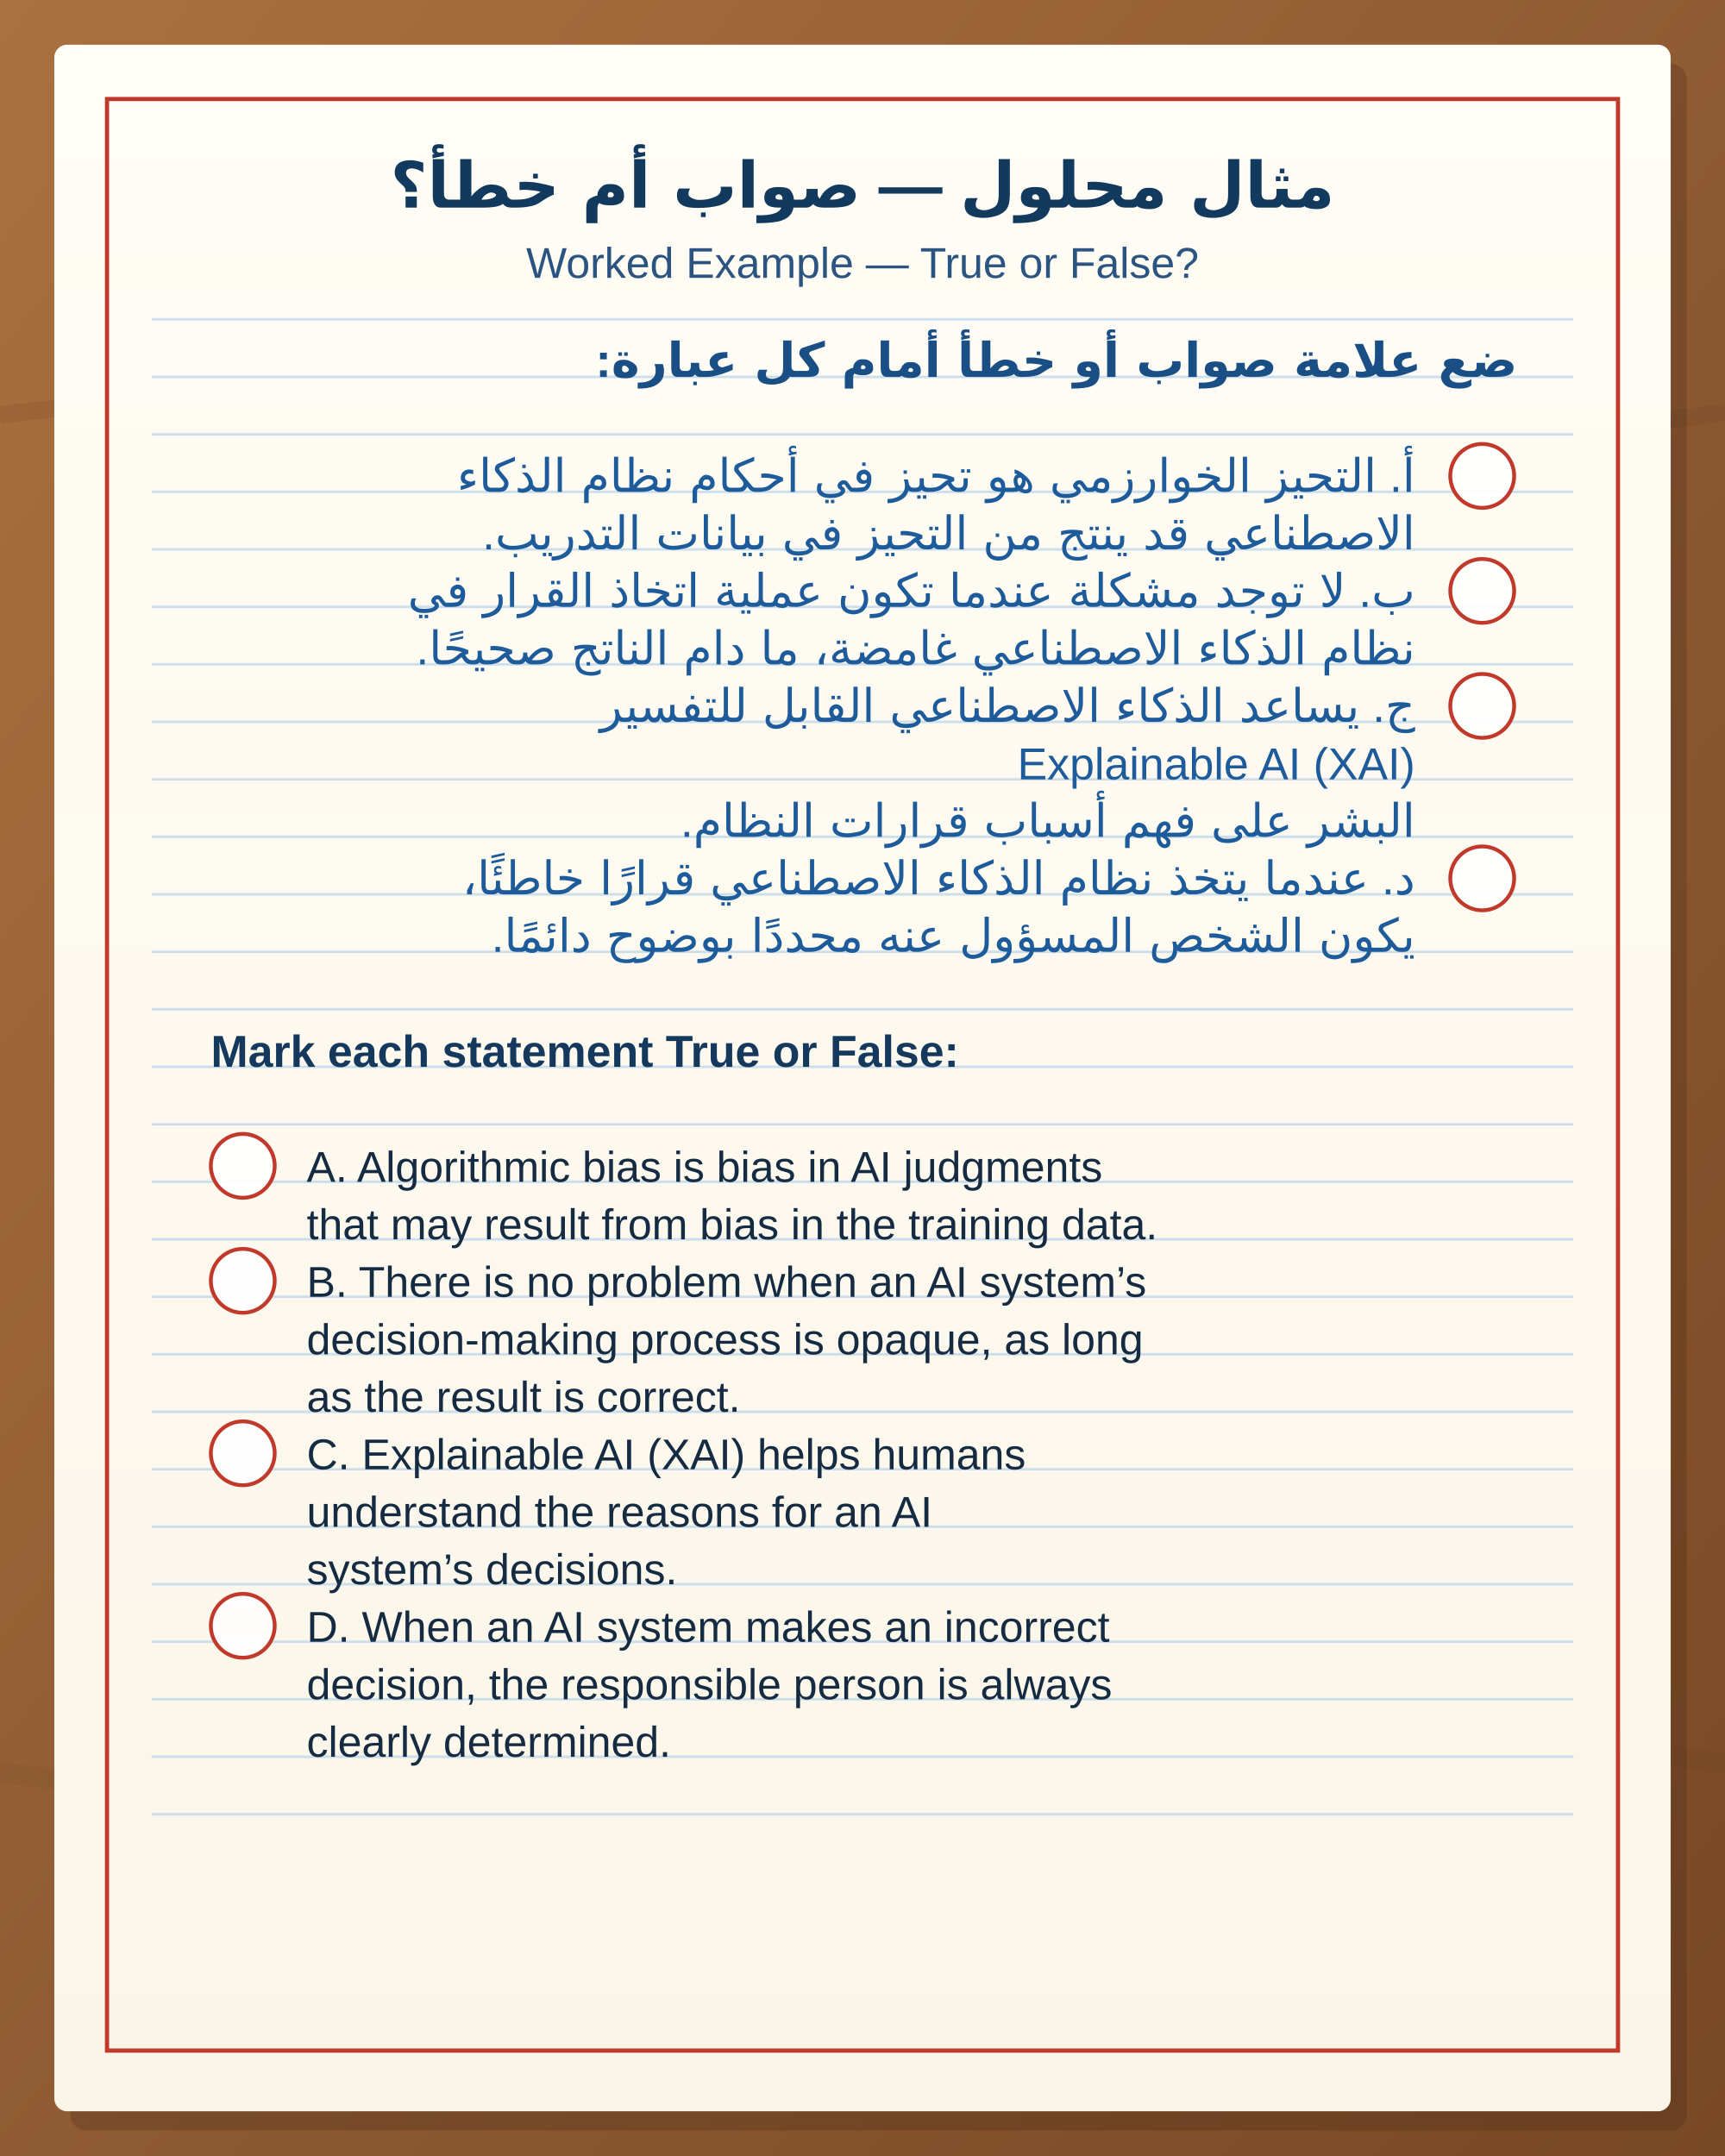
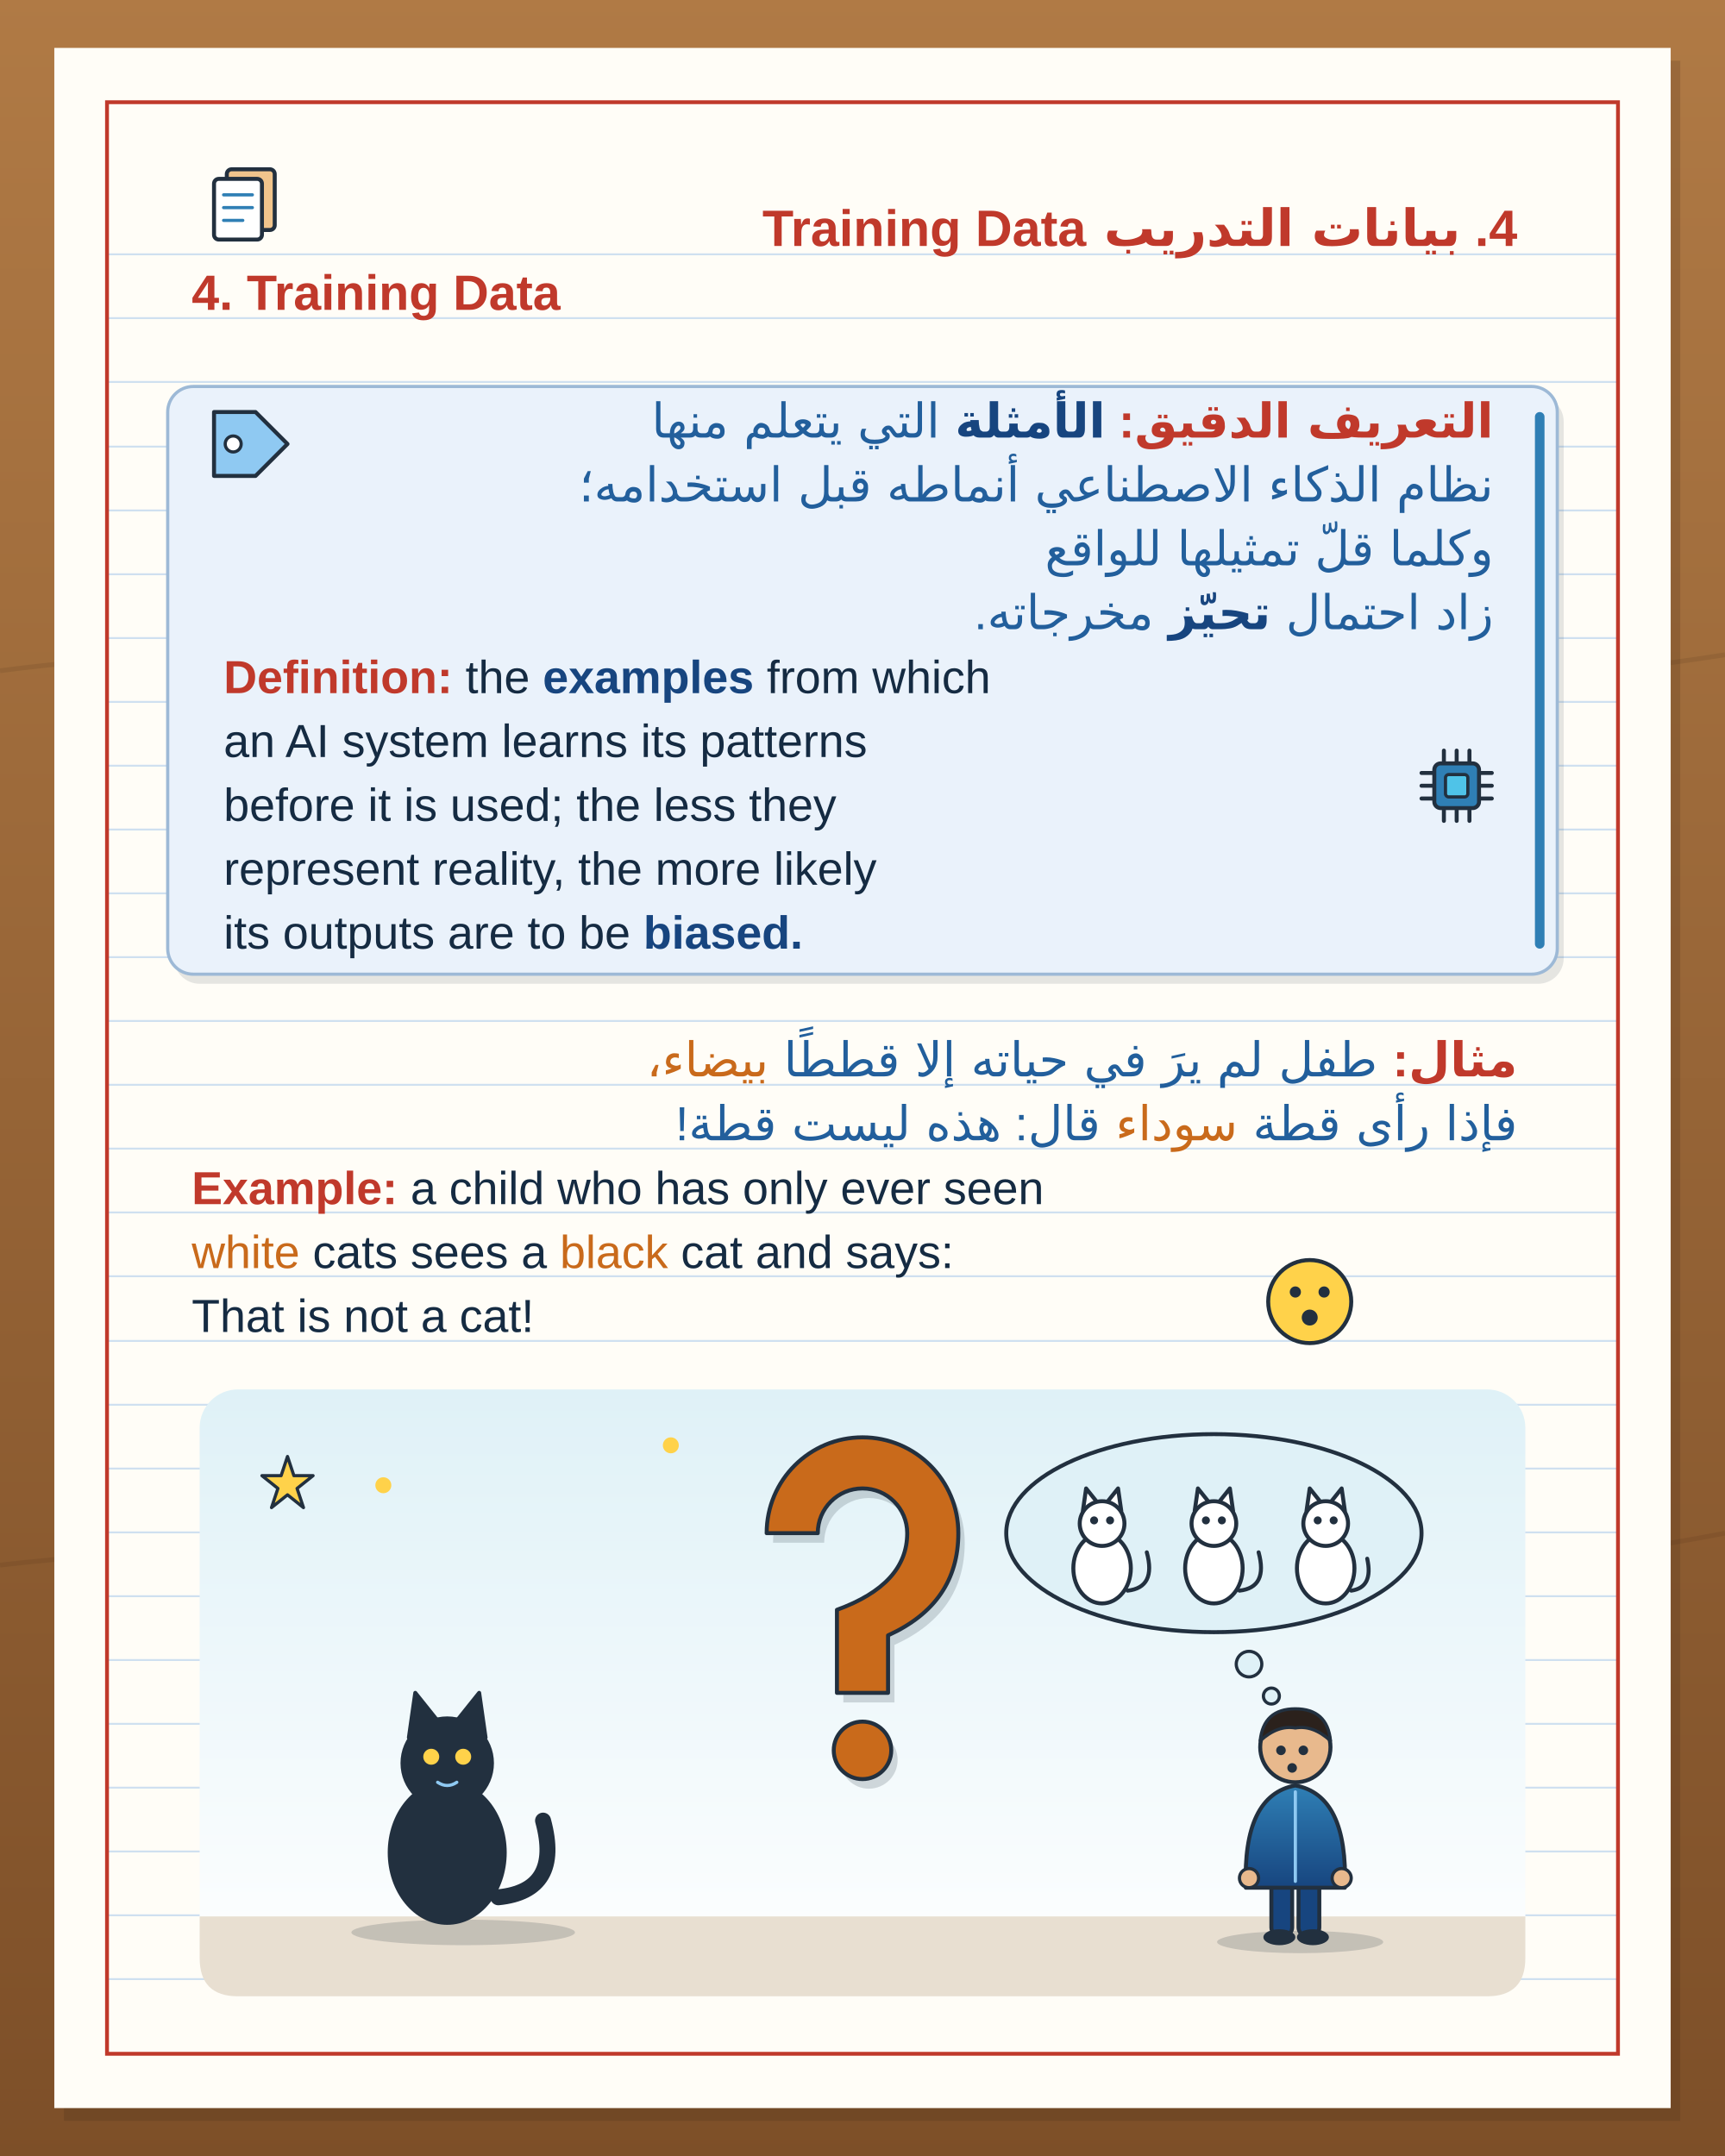
<svg xmlns="http://www.w3.org/2000/svg" width="1080" height="1350" viewBox="0 0 1080 1350" preserveAspectRatio="xMidYMid meet" style="width:100%;height:auto;max-width:1080px;display:block;margin:0 auto;">
  <defs>
-     <linearGradient id="deskWood" x1="0" y1="0" x2="1" y2="1">
-       <stop offset="0" stop-color="#a9713f" />
-       <stop offset="0.55" stop-color="#8d5931" />
-       <stop offset="1" stop-color="#794824" />
+     <linearGradient id="pmDesk" x1="0" y1="0" x2="0" y2="1">
+       <stop offset="0" stop-color="#b07a45" />
+       <stop offset="1" stop-color="#7d4f28" />
    </linearGradient>
-     <linearGradient id="paperTone" x1="0" y1="0" x2="0" y2="1">
-       <stop offset="0" stop-color="#fffdf6" />
-       <stop offset="1" stop-color="#fbf5e8" />
+     <pattern id="pmRules" x="0" y="120" width="1080" height="40" patternUnits="userSpaceOnUse">
+       <line x1="0" y1="39.5" x2="1080" y2="39.5" stroke="#cfe0f0" stroke-width="1.4" />
+     </pattern>
+     <linearGradient id="ilSky" x1="0" y1="0" x2="0" y2="1">
+       <stop offset="0" stop-color="#dff1f7" />
+       <stop offset="1" stop-color="#ffffff" />
+     </linearGradient>
+     <linearGradient id="ilTunic" x1="0" y1="0" x2="0" y2="1">
+       <stop offset="0" stop-color="#2f7fb5" />
+       <stop offset="1" stop-color="#17457f" />
    </linearGradient>
  </defs>
-   <rect x="0" y="0" width="1080" height="1350" fill="url(#deskWood)" />
-   <path d="M0 260 C 300 218, 770 306, 1080 258" fill="none" stroke="#67391a" stroke-width="11" opacity="0.15" />
-   <path d="M0 1110 C 330 1150, 750 1058, 1080 1104" fill="none" stroke="#67391a" stroke-width="13" opacity="0.12" />
-   <rect x="44" y="40" width="1012" height="1294" rx="10" fill="#3a2110" opacity="0.24" />
-   <rect x="34" y="28" width="1012" height="1294" rx="8" fill="url(#paperTone)" />
-   <g stroke="#bcd6ea" stroke-width="1.6" opacity="0.75">
-     <line x1="95" y1="200" x2="985" y2="200" />
-     <line x1="95" y1="236" x2="985" y2="236" />
-     <line x1="95" y1="272" x2="985" y2="272" />
-     <line x1="95" y1="308" x2="985" y2="308" />
-     <line x1="95" y1="344" x2="985" y2="344" />
-     <line x1="95" y1="380" x2="985" y2="380" />
-     <line x1="95" y1="416" x2="985" y2="416" />
-     <line x1="95" y1="452" x2="985" y2="452" />
-     <line x1="95" y1="488" x2="985" y2="488" />
-     <line x1="95" y1="524" x2="985" y2="524" />
-     <line x1="95" y1="560" x2="985" y2="560" />
-     <line x1="95" y1="596" x2="985" y2="596" />
-     <line x1="95" y1="632" x2="985" y2="632" />
-     <line x1="95" y1="668" x2="985" y2="668" />
-     <line x1="95" y1="704" x2="985" y2="704" />
-     <line x1="95" y1="740" x2="985" y2="740" />
-     <line x1="95" y1="776" x2="985" y2="776" />
-     <line x1="95" y1="812" x2="985" y2="812" />
-     <line x1="95" y1="848" x2="985" y2="848" />
-     <line x1="95" y1="884" x2="985" y2="884" />
-     <line x1="95" y1="920" x2="985" y2="920" />
-     <line x1="95" y1="956" x2="985" y2="956" />
-     <line x1="95" y1="992" x2="985" y2="992" />
-     <line x1="95" y1="1028" x2="985" y2="1028" />
-     <line x1="95" y1="1064" x2="985" y2="1064" />
-     <line x1="95" y1="1100" x2="985" y2="1100" />
-     <line x1="95" y1="1136" x2="985" y2="1136" />
+   <rect x="0" y="0" width="1080" height="1350" fill="url(#pmDesk)" />
+   <path d="M0 420 C 300 380, 700 470, 1080 410" fill="none" stroke="#3a2411" stroke-width="3" opacity=".12" />
+   <path d="M0 980 C 350 940, 720 1030, 1080 960" fill="none" stroke="#3a2411" stroke-width="3" opacity=".12" />
+   <rect x="40" y="38" width="1012" height="1290" fill="#3a2411" opacity=".18" />
+   <rect x="34" y="30" width="1012" height="1290" fill="#fffdf7" />
+   <rect x="67" y="120" width="946" height="1152" fill="url(#pmRules)" />
+   <rect x="67" y="64" width="946" height="1222" fill="none" stroke="#c0392b" stroke-width="2.4" />
+   <rect x="109" y="248" width="870" height="368" rx="16" fill="#22303f" opacity=".12" />
+   <rect x="105" y="242" width="870" height="368" rx="16" fill="#eaf2fb" stroke="#9db9d6" stroke-width="2" />
+   <rect x="961" y="258" width="6" height="336" rx="3" fill="#2f7fb5" />
+   <g transform="translate(130 106)">
+     <rect x="12" y="0" width="30" height="38" rx="3" fill="#f0c48c" stroke="#22303f" stroke-width="2.5" stroke-linejoin="round" />
+     <rect x="4" y="6" width="30" height="38" rx="3" fill="#ffffff" stroke="#22303f" stroke-width="2.5" stroke-linejoin="round" />
+     <path d="M10 16 L28 16 M10 24 L28 24 M10 32 L22 32" fill="none" stroke="#2f7fb5" stroke-width="2" stroke-linecap="round" />
  </g>
-   <rect x="67" y="62" width="946" height="1222" fill="none" stroke="#c0392b" stroke-width="2.6" />
-   <g fill="#ffffff" fill-opacity="0.92" stroke="#c0392b" stroke-width="2.4">
-     <circle cx="928" cy="298" r="20" />
-     <circle cx="928" cy="370" r="20" />
-     <circle cx="928" cy="442" r="20" />
-     <circle cx="928" cy="550" r="20" />
-     <circle cx="152" cy="730" r="20" />
-     <circle cx="152" cy="802" r="20" />
-     <circle cx="152" cy="910" r="20" />
-     <circle cx="152" cy="1018" r="20" />
+   <g transform="translate(130 252)">
+     <polygon points="4,6 30,6 50,26 30,46 4,46" fill="#8fc9f2" stroke="#22303f" stroke-width="2.5" stroke-linejoin="round" />
+     <circle cx="16" cy="26" r="5" fill="#ffffff" stroke="#22303f" stroke-width="2" />
  </g>
-   <text x="540" y="130" direction="rtl" unicode-bidi="plaintext" text-anchor="middle" font-family="Tahoma, Arial, Segoe UI, sans-serif" font-size="40" font-weight="bold" fill="#123a5e">مثال محلول — صواب أم خطأ؟</text>
-   <text x="540" y="174" direction="ltr" unicode-bidi="plaintext" text-anchor="middle" font-family="Segoe Print, Comic Sans MS, Arial, sans-serif" font-size="27" fill="#2b5480">Worked Example — True or False?</text>
-   <text x="950" y="236" direction="rtl" unicode-bidi="plaintext" text-anchor="start" font-family="Tahoma, Arial, Segoe UI, sans-serif" font-size="30" font-weight="bold" fill="#1a4f86">ضع علامة صواب أو خطأ أمام كل عبارة:</text>
-   <text x="886" y="308" direction="rtl" unicode-bidi="plaintext" text-anchor="start" font-family="Tahoma, Arial, Segoe UI, sans-serif" font-size="29" fill="#1d5b9a">
-     <tspan x="886" dy="0">أ. التحيز الخوارزمي هو تحيز في أحكام نظام الذكاء</tspan>
-     <tspan x="886" dy="36">الاصطناعي قد ينتج من التحيز في بيانات التدريب.</tspan>
+   <g transform="translate(890 470)">
+     <path d="M14 0 L14 8 M22 0 L22 8 M30 0 L30 8 M14 36 L14 44 M22 36 L22 44 M30 36 L30 44 M0 14 L8 14 M0 22 L8 22 M0 30 L8 30 M36 14 L44 14 M36 22 L44 22 M36 30 L44 30" fill="none" stroke="#22303f" stroke-width="2.5" stroke-linecap="round" />
+     <rect x="8" y="8" width="28" height="28" rx="4" fill="#2f7fb5" stroke="#22303f" stroke-width="2.5" />
+     <rect x="15" y="15" width="14" height="14" rx="2" fill="#4fc3e8" stroke="#22303f" stroke-width="2" />
+   </g>
+   <g transform="translate(820 815)">
+     <circle cx="0" cy="0" r="26" fill="#ffd24a" stroke="#22303f" stroke-width="2.5" />
+     <circle cx="-9" cy="-6" r="3.5" fill="#22303f" />
+     <circle cx="9" cy="-6" r="3.5" fill="#22303f" />
+     <circle cx="0" cy="10" r="5" fill="#22303f" />
+   </g>
+   <g>
+     <rect x="125" y="870" width="830" height="380" rx="24" fill="url(#ilSky)" />
+     <path d="M125 1200 L955 1200 L955 1226 Q955 1250 931 1250 L149 1250 Q125 1250 125 1226 Z" fill="#e8dfd1" />
+     <path d="M180 912 L184 924 L196 924 L186 932 L190 944 L180 936 L170 944 L174 932 L164 924 L176 924 Z" fill="#ffd24a" stroke="#22303f" stroke-width="2" stroke-linejoin="round" />
+     <circle cx="240" cy="930" r="5" fill="#ffd24a" />
+     <circle cx="420" cy="905" r="5" fill="#ffd24a" />
+     <ellipse cx="290" cy="1210" rx="70" ry="8" fill="#22303f" opacity=".18" />
+     <g transform="translate(280 1140) scale(2)">
+       <path d="M16 24 Q36 22 30 0" fill="none" stroke="#22303f" stroke-width="5" stroke-linecap="round" />
+       <path d="M16 24 Q36 22 30 0" fill="none" stroke="#22303f" stroke-width="1.25" stroke-linecap="round" />
+       <ellipse cx="0" cy="10" rx="18" ry="22" fill="#22303f" stroke="#22303f" stroke-width="1.25" />
+       <polygon points="-12,-26 -10,-40 -2,-30" fill="#22303f" stroke="#22303f" stroke-width="1.25" stroke-linejoin="round" />
+       <polygon points="12,-26 10,-40 2,-30" fill="#22303f" stroke="#22303f" stroke-width="1.25" stroke-linejoin="round" />
+       <circle cx="0" cy="-18" r="14" fill="#22303f" stroke="#22303f" stroke-width="1.25" />
+       <circle cx="-5" cy="-20" r="2.5" fill="#ffd24a" />
+       <circle cx="5" cy="-20" r="2.5" fill="#ffd24a" />
+       <path d="M-3 -12 Q0 -10 3 -12" fill="none" stroke="#8fc9f2" stroke-width="1" stroke-linecap="round" />
+     </g>
+     <g transform="translate(544 1046) scale(2)">
+       <path d="M-30 -40 A30 30 0 0 1 30 -40 Q30 -18 8 -8 L8 10 L-8 10 L-8 -16 Q14 -24 14 -40 A14 14 0 0 0 -14 -40 Z" fill="#22303f" opacity=".18" />
+       <circle cx="0" cy="28" r="9" fill="#22303f" opacity=".18" />
+     </g>
+     <g transform="translate(540 1040) scale(2)">
+       <path d="M-30 -40 A30 30 0 0 1 30 -40 Q30 -18 8 -8 L8 10 L-8 10 L-8 -16 Q14 -24 14 -40 A14 14 0 0 0 -14 -40 Z" fill="#c96a1b" stroke="#22303f" stroke-width="1.25" stroke-linejoin="round" />
+       <circle cx="0" cy="28" r="9" fill="#c96a1b" stroke="#22303f" stroke-width="1.25" />
+     </g>
+     <circle cx="796" cy="1062" r="5" fill="#dff1f7" stroke="#22303f" stroke-width="2" />
+     <circle cx="782" cy="1042" r="8" fill="#dff1f7" stroke="#22303f" stroke-width="2" />
+     <ellipse cx="760" cy="960" rx="130" ry="62" fill="#dff1f7" stroke="#22303f" stroke-width="2.5" />
+     <g transform="translate(690 972)">
+       <path d="M16 24 Q34 22 28 0" fill="none" stroke="#22303f" stroke-width="2.5" stroke-linecap="round" />
+       <ellipse cx="0" cy="10" rx="18" ry="22" fill="#ffffff" stroke="#22303f" stroke-width="2.5" />
+       <polygon points="-12,-26 -10,-40 -2,-30" fill="#ffffff" stroke="#22303f" stroke-width="2.5" stroke-linejoin="round" />
+       <polygon points="12,-26 10,-40 2,-30" fill="#ffffff" stroke="#22303f" stroke-width="2.5" stroke-linejoin="round" />
+       <circle cx="0" cy="-18" r="14" fill="#ffffff" stroke="#22303f" stroke-width="2.5" />
+       <circle cx="-5" cy="-20" r="2.5" fill="#22303f" />
+       <circle cx="5" cy="-20" r="2.5" fill="#22303f" />
+     </g>
+     <g transform="translate(760 972)">
+       <path d="M16 24 Q34 22 28 0" fill="none" stroke="#22303f" stroke-width="2.5" stroke-linecap="round" />
+       <ellipse cx="0" cy="10" rx="18" ry="22" fill="#ffffff" stroke="#22303f" stroke-width="2.5" />
+       <polygon points="-12,-26 -10,-40 -2,-30" fill="#ffffff" stroke="#22303f" stroke-width="2.5" stroke-linejoin="round" />
+       <polygon points="12,-26 10,-40 2,-30" fill="#ffffff" stroke="#22303f" stroke-width="2.5" stroke-linejoin="round" />
+       <circle cx="0" cy="-18" r="14" fill="#ffffff" stroke="#22303f" stroke-width="2.5" />
+       <circle cx="-5" cy="-20" r="2.5" fill="#22303f" />
+       <circle cx="5" cy="-20" r="2.5" fill="#22303f" />
+     </g>
+     <g transform="translate(830 972)">
+       <path d="M16 24 Q30 22 26 4" fill="none" stroke="#22303f" stroke-width="2.5" stroke-linecap="round" />
+       <ellipse cx="0" cy="10" rx="18" ry="22" fill="#ffffff" stroke="#22303f" stroke-width="2.5" />
+       <polygon points="-12,-26 -10,-40 -2,-30" fill="#ffffff" stroke="#22303f" stroke-width="2.5" stroke-linejoin="round" />
+       <polygon points="12,-26 10,-40 2,-30" fill="#ffffff" stroke="#22303f" stroke-width="2.5" stroke-linejoin="round" />
+       <circle cx="0" cy="-18" r="14" fill="#ffffff" stroke="#22303f" stroke-width="2.5" />
+       <circle cx="-5" cy="-20" r="2.5" fill="#22303f" />
+       <circle cx="5" cy="-20" r="2.5" fill="#22303f" />
+     </g>
+     <ellipse cx="814" cy="1216" rx="52" ry="7" fill="#22303f" opacity=".18" />
+     <rect x="796" y="1172" width="13" height="40" rx="5" fill="#17457f" stroke="#22303f" stroke-width="2.5" />
+     <rect x="813" y="1172" width="13" height="40" rx="5" fill="#17457f" stroke="#22303f" stroke-width="2.5" />
+     <ellipse cx="801" cy="1213" rx="10" ry="5" fill="#22303f" />
+     <ellipse cx="822" cy="1213" rx="10" ry="5" fill="#22303f" />
+     <path d="M780 1182 Q778 1124 811 1118 Q844 1124 842 1182 Z" fill="url(#ilTunic)" stroke="#22303f" stroke-width="2.5" stroke-linejoin="round" />
+     <path d="M811 1122 L811 1178" fill="none" stroke="#8fc9f2" stroke-width="2" stroke-linecap="round" />
+     <circle cx="782" cy="1176" r="6" fill="#e8b98d" stroke="#22303f" stroke-width="2" />
+     <circle cx="840" cy="1176" r="6" fill="#e8b98d" stroke="#22303f" stroke-width="2" />
+     <circle cx="811" cy="1094" r="22" fill="#e8b98d" stroke="#22303f" stroke-width="2.5" />
+     <path d="M789 1090 Q791 1070 811 1070 Q831 1070 833 1090 Q822 1080 811 1082 Q800 1080 789 1090 Z" fill="#2b211c" stroke="#22303f" stroke-width="2" stroke-linejoin="round" />
+     <circle cx="802" cy="1096" r="3" fill="#22303f" />
+     <circle cx="816" cy="1096" r="3" fill="#22303f" />
+     <circle cx="809" cy="1107" r="3" fill="#22303f" />
+   </g>
+   <text x="950" y="154" direction="rtl" unicode-bidi="plaintext" text-anchor="start" font-family="Tahoma, Arial, Segoe UI, sans-serif" font-size="32" font-weight="bold" fill="#c0392b">4. بيانات التدريب Training Data</text>
+   <text x="120" y="194" direction="ltr" unicode-bidi="plaintext" text-anchor="start" font-family="Segoe Print, Comic Sans MS, Arial, sans-serif" font-size="31" font-weight="bold" fill="#c0392b">4. Training Data</text>
+   <text x="935" y="274" direction="rtl" unicode-bidi="plaintext" text-anchor="start" font-family="Tahoma, Arial, Segoe UI, sans-serif" font-size="30" fill="#225f9c">
+     <tspan x="935" dy="0">
+       <tspan font-weight="bold" fill="#c0392b">التعريف الدقيق:</tspan>
+       <tspan font-weight="bold" fill="#17457f">الأمثلة</tspan> التي يتعلم منها</tspan>
+     <tspan x="935" dy="40">نظام الذكاء الاصطناعي أنماطه قبل استخدامه؛</tspan>
+     <tspan x="935" dy="40">وكلما قلّ تمثيلها للواقع</tspan>
+     <tspan x="935" dy="40">زاد احتمال <tspan font-weight="bold" fill="#17457f">تحيّز</tspan> مخرجاته.</tspan>
  </text>
-   <text x="886" y="380" direction="rtl" unicode-bidi="plaintext" text-anchor="start" font-family="Tahoma, Arial, Segoe UI, sans-serif" font-size="29" fill="#1d5b9a">
-     <tspan x="886" dy="0">ب. لا توجد مشكلة عندما تكون عملية اتخاذ القرار في</tspan>
-     <tspan x="886" dy="36">نظام الذكاء الاصطناعي غامضة، ما دام الناتج صحيحًا.</tspan>
+   <text x="140" y="434" direction="ltr" unicode-bidi="plaintext" text-anchor="start" font-family="Segoe Print, Comic Sans MS, Arial, sans-serif" font-size="29" fill="#152b42">
+     <tspan x="140" dy="0">
+       <tspan font-weight="bold" fill="#c0392b">Definition:</tspan> the <tspan font-weight="bold" fill="#17457f">examples</tspan> from which</tspan>
+     <tspan x="140" dy="40">an AI system learns its patterns</tspan>
+     <tspan x="140" dy="40">before it is used; the less they</tspan>
+     <tspan x="140" dy="40">represent reality, the more likely</tspan>
+     <tspan x="140" dy="40">its outputs are to be <tspan font-weight="bold" fill="#17457f">biased.</tspan>
+     </tspan>
  </text>
-   <text x="886" y="452" direction="rtl" unicode-bidi="plaintext" text-anchor="start" font-family="Tahoma, Arial, Segoe UI, sans-serif" font-size="29" fill="#1d5b9a">ج. يساعد الذكاء الاصطناعي القابل للتفسير</text>
-   <text x="886" y="488" direction="ltr" unicode-bidi="plaintext" text-anchor="end" font-family="Tahoma, Arial, Segoe UI, sans-serif" font-size="28" fill="#1d5b9a">Explainable AI (XAI)</text>
-   <text x="886" y="524" direction="rtl" unicode-bidi="plaintext" text-anchor="start" font-family="Tahoma, Arial, Segoe UI, sans-serif" font-size="29" fill="#1d5b9a">البشر على فهم أسباب قرارات النظام.</text>
-   <text x="886" y="560" direction="rtl" unicode-bidi="plaintext" text-anchor="start" font-family="Tahoma, Arial, Segoe UI, sans-serif" font-size="29" fill="#1d5b9a">
-     <tspan x="886" dy="0">د. عندما يتخذ نظام الذكاء الاصطناعي قرارًا خاطئًا،</tspan>
-     <tspan x="886" dy="36">يكون الشخص المسؤول عنه محددًا بوضوح دائمًا.</tspan>
+   <text x="950" y="674" direction="rtl" unicode-bidi="plaintext" text-anchor="start" font-family="Tahoma, Arial, Segoe UI, sans-serif" font-size="30" fill="#225f9c">
+     <tspan x="950" dy="0">
+       <tspan font-weight="bold" fill="#c0392b">مثال:</tspan> طفل لم يرَ في حياته إلا قططًا <tspan fill="#c96a1b">بيضاء،</tspan>
+     </tspan>
+     <tspan x="950" dy="40">فإذا رأى قطة <tspan fill="#c96a1b">سوداء</tspan> قال: هذه ليست قطة!</tspan>
  </text>
-   <text x="132" y="668" direction="ltr" unicode-bidi="plaintext" text-anchor="start" font-family="Segoe Print, Comic Sans MS, Arial, sans-serif" font-size="28" font-weight="bold" fill="#14395c">Mark each statement True or False:</text>
-   <text x="192" y="740" direction="ltr" unicode-bidi="plaintext" text-anchor="start" font-family="Segoe Print, Comic Sans MS, Arial, sans-serif" font-size="27" fill="#152b42">
-     <tspan x="192" dy="0">A. Algorithmic bias is bias in AI judgments</tspan>
-     <tspan x="192" dy="36">that may result from bias in the training data.</tspan>
-   </text>
-   <text x="192" y="812" direction="ltr" unicode-bidi="plaintext" text-anchor="start" font-family="Segoe Print, Comic Sans MS, Arial, sans-serif" font-size="27" fill="#152b42">
-     <tspan x="192" dy="0">B. There is no problem when an AI system’s</tspan>
-     <tspan x="192" dy="36">decision-making process is opaque, as long</tspan>
-     <tspan x="192" dy="36">as the result is correct.</tspan>
-   </text>
-   <text x="192" y="920" direction="ltr" unicode-bidi="plaintext" text-anchor="start" font-family="Segoe Print, Comic Sans MS, Arial, sans-serif" font-size="27" fill="#152b42">
-     <tspan x="192" dy="0">C. Explainable AI (XAI) helps humans</tspan>
-     <tspan x="192" dy="36">understand the reasons for an AI</tspan>
-     <tspan x="192" dy="36">system’s decisions.</tspan>
-   </text>
-   <text x="192" y="1028" direction="ltr" unicode-bidi="plaintext" text-anchor="start" font-family="Segoe Print, Comic Sans MS, Arial, sans-serif" font-size="27" fill="#152b42">
-     <tspan x="192" dy="0">D. When an AI system makes an incorrect</tspan>
-     <tspan x="192" dy="36">decision, the responsible person is always</tspan>
-     <tspan x="192" dy="36">clearly determined.</tspan>
+   <text x="120" y="754" direction="ltr" unicode-bidi="plaintext" text-anchor="start" font-family="Segoe Print, Comic Sans MS, Arial, sans-serif" font-size="29" fill="#152b42">
+     <tspan x="120" dy="0">
+       <tspan font-weight="bold" fill="#c0392b">Example:</tspan> a child who has only ever seen</tspan>
+     <tspan x="120" dy="40">
+       <tspan fill="#c96a1b">white</tspan> cats sees a <tspan fill="#c96a1b">black</tspan> cat and says:</tspan>
+     <tspan x="120" dy="40">That is not a cat!</tspan>
  </text>
</svg>
